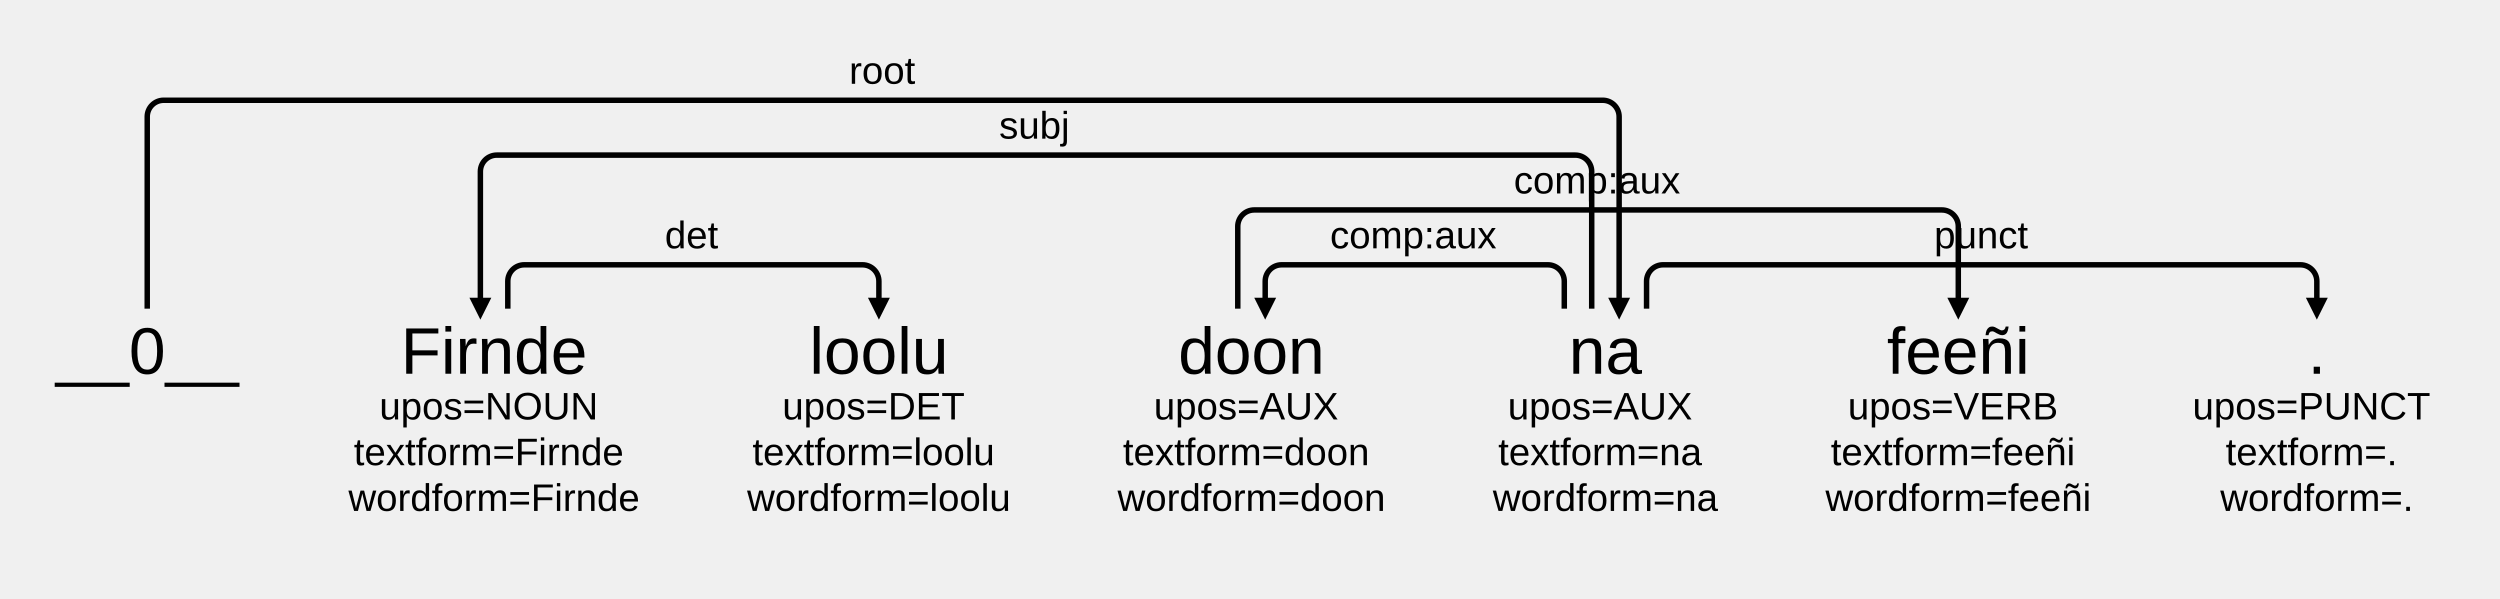
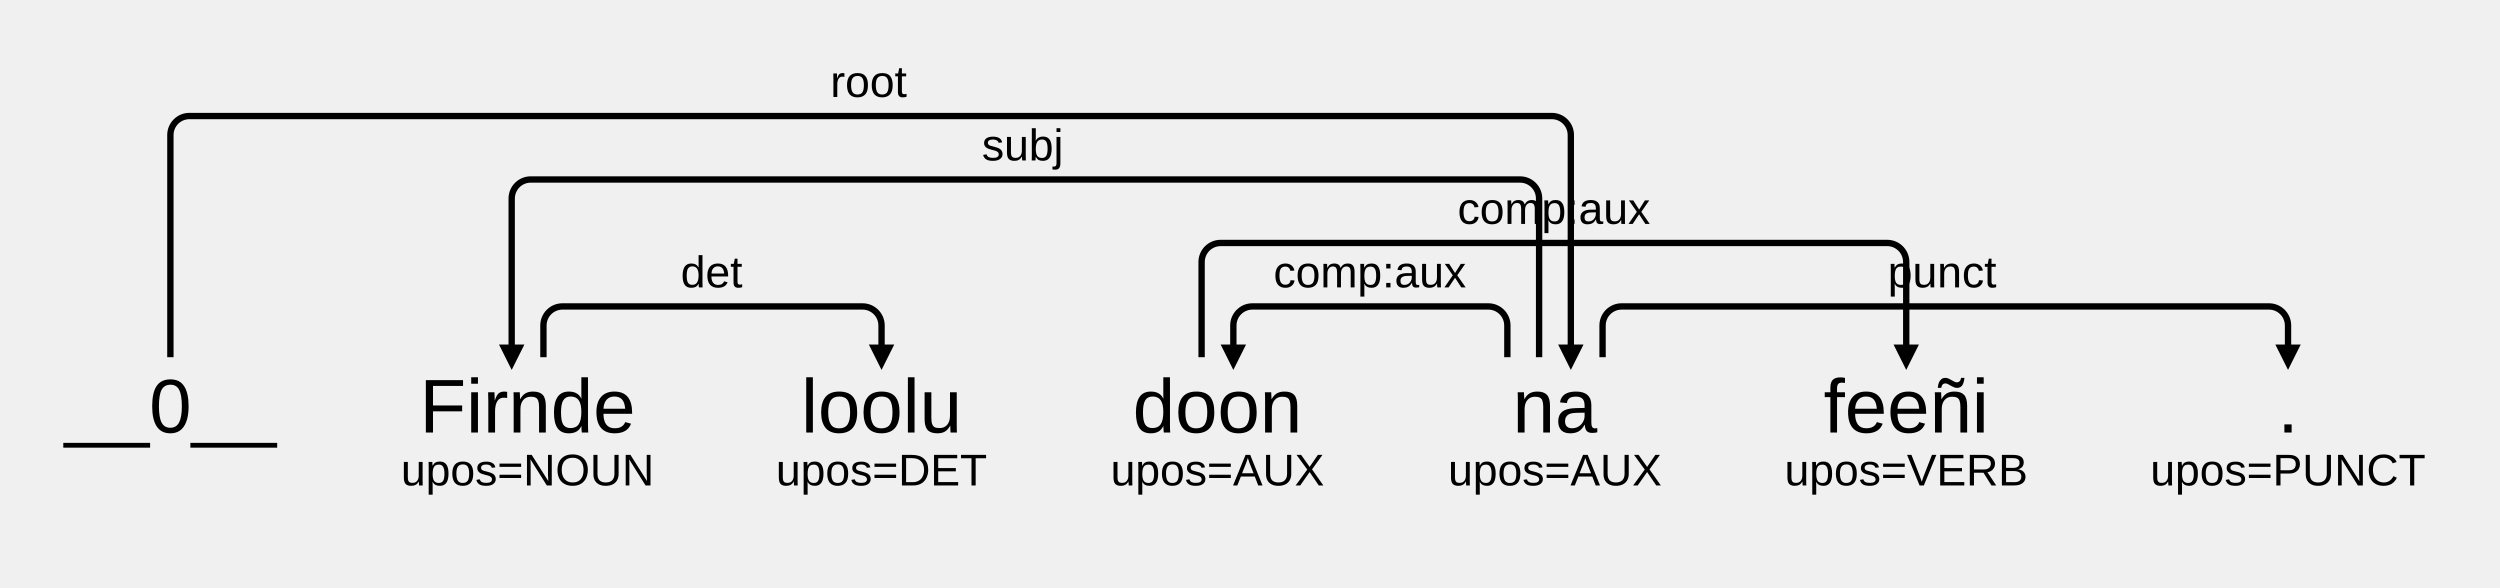
- <svg xmlns="http://www.w3.org/2000/svg" width="911.59" height="218.355">
-   <rect x="0" y="0" width="911.59" height="218.355" style="fill:white;fill-opacity:0;" />
+ <svg xmlns="http://www.w3.org/2000/svg" width="787.709" height="185.008">
+   <rect x="0" y="0" width="787.709" height="185.008" style="fill:white;fill-opacity:0;" />
  <g transform="translate(0,139.3672) scale(2,2)">
    <text id="word__N_0" x="26.843" y="-14.406" font-style="normal" font-weight="normal" fill="black" font-size="12" font-family="Arial" text-anchor="middle" text-align="center">
      <tspan x="26.843" dy="12.863">__0__</tspan>
    </text>
-     <text id="word__N_1" x="90.081" y="-14.406" font-style="normal" font-weight="normal" fill="black" font-size="12" font-family="Arial" text-anchor="middle" text-align="center">
-       <tspan x="90.081" dy="12.863">Firnde</tspan>
+     <text id="word__N_1" x="83.113" y="-14.406" font-style="normal" font-weight="normal" fill="black" font-size="12" font-family="Arial" text-anchor="middle" text-align="center">
+       <tspan x="83.113" dy="12.863">Firnde</tspan>
    </text>
-     <text id="subword__N_1" x="90.081" y="-1.543" fill="black" font-size="7" font-family="Arial" text-anchor="middle" text-align="center">
-       <tspan x="90.081" dy="8.337">upos=NOUN</tspan>
-       <tspan x="90.081" dy="8.337">textform=Firnde</tspan>
-       <tspan x="90.081" dy="8.337">wordform=Firnde</tspan>
+     <text id="subword__N_1" x="83.113" y="-1.543" fill="black" font-size="7" font-family="Arial" text-anchor="middle" text-align="center">
+       <tspan x="83.113" dy="8.337">upos=NOUN</tspan>
    </text>
-     <text id="word__N_2" x="160.24" y="-14.406" font-style="normal" font-weight="normal" fill="black" font-size="12" font-family="Arial" text-anchor="middle" text-align="center">
-       <tspan x="160.24" dy="12.863">loolu</tspan>
+     <text id="word__N_2" x="138.881" y="-14.406" font-style="normal" font-weight="normal" fill="black" font-size="12" font-family="Arial" text-anchor="middle" text-align="center">
+       <tspan x="138.881" dy="12.863">loolu</tspan>
    </text>
-     <text id="subword__N_2" x="160.24" y="-1.543" fill="black" font-size="7" font-family="Arial" text-anchor="middle" text-align="center">
-       <tspan x="160.24" dy="8.337">upos=DET</tspan>
-       <tspan x="160.24" dy="8.337">textform=loolu</tspan>
-       <tspan x="160.24" dy="8.337">wordform=loolu</tspan>
+     <text id="subword__N_2" x="138.881" y="-1.543" fill="black" font-size="7" font-family="Arial" text-anchor="middle" text-align="center">
+       <tspan x="138.881" dy="8.337">upos=DET</tspan>
    </text>
-     <text id="word__N_3" x="228.168" y="-14.406" font-style="normal" font-weight="normal" fill="black" font-size="12" font-family="Arial" text-anchor="middle" text-align="center">
-       <tspan x="228.168" dy="12.863">doon</tspan>
+     <text id="word__N_3" x="191.804" y="-14.406" font-style="normal" font-weight="normal" fill="black" font-size="12" font-family="Arial" text-anchor="middle" text-align="center">
+       <tspan x="191.804" dy="12.863">doon</tspan>
    </text>
-     <text id="subword__N_3" x="228.168" y="-1.543" fill="black" font-size="7" font-family="Arial" text-anchor="middle" text-align="center">
-       <tspan x="228.168" dy="8.337">upos=AUX</tspan>
-       <tspan x="228.168" dy="8.337">textform=doon</tspan>
-       <tspan x="228.168" dy="8.337">wordform=doon</tspan>
+     <text id="subword__N_3" x="191.804" y="-1.543" fill="black" font-size="7" font-family="Arial" text-anchor="middle" text-align="center">
+       <tspan x="191.804" dy="8.337">upos=AUX</tspan>
    </text>
-     <text id="word__N_4" x="292.697" y="-14.406" font-style="normal" font-weight="normal" fill="black" font-size="12" font-family="Arial" text-anchor="middle" text-align="center">
-       <tspan x="292.697" dy="12.863">na</tspan>
+     <text id="word__N_4" x="244.972" y="-14.406" font-style="normal" font-weight="normal" fill="black" font-size="12" font-family="Arial" text-anchor="middle" text-align="center">
+       <tspan x="244.972" dy="12.863">na</tspan>
    </text>
-     <text id="subword__N_4" x="292.697" y="-1.543" fill="black" font-size="7" font-family="Arial" text-anchor="middle" text-align="center">
-       <tspan x="292.697" dy="8.337">upos=AUX</tspan>
-       <tspan x="292.697" dy="8.337">textform=na</tspan>
-       <tspan x="292.697" dy="8.337">wordform=na</tspan>
+     <text id="subword__N_4" x="244.972" y="-1.543" fill="black" font-size="7" font-family="Arial" text-anchor="middle" text-align="center">
+       <tspan x="244.972" dy="8.337">upos=AUX</tspan>
    </text>
-     <text id="word__N_5" x="357.033" y="-14.406" font-style="normal" font-weight="normal" fill="black" font-size="12" font-family="Arial" text-anchor="middle" text-align="center">
-       <tspan x="357.033" dy="12.863">feeñi</tspan>
+     <text id="word__N_5" x="300.311" y="-14.406" font-style="normal" font-weight="normal" fill="black" font-size="12" font-family="Arial" text-anchor="middle" text-align="center">
+       <tspan x="300.311" dy="12.863">feeñi</tspan>
    </text>
-     <text id="subword__N_5" x="357.033" y="-1.543" fill="black" font-size="7" font-family="Arial" text-anchor="middle" text-align="center">
-       <tspan x="357.033" dy="8.337">upos=VERB</tspan>
-       <tspan x="357.033" dy="8.337">textform=feeñi</tspan>
-       <tspan x="357.033" dy="8.337">wordform=feeñi</tspan>
+     <text id="subword__N_5" x="300.311" y="-1.543" fill="black" font-size="7" font-family="Arial" text-anchor="middle" text-align="center">
+       <tspan x="300.311" dy="8.337">upos=VERB</tspan>
    </text>
-     <text id="word__N_6" x="422.4" y="-14.406" font-style="normal" font-weight="normal" fill="black" font-size="12" font-family="Arial" text-anchor="middle" text-align="center">
-       <tspan x="422.4" dy="12.863">.</tspan>
+     <text id="word__N_6" x="360.46" y="-14.406" font-style="normal" font-weight="normal" fill="black" font-size="12" font-family="Arial" text-anchor="middle" text-align="center">
+       <tspan x="360.46" dy="12.863">.</tspan>
    </text>
-     <text id="subword__N_6" x="422.4" y="-1.543" fill="black" font-size="7" font-family="Arial" text-anchor="middle" text-align="center">
-       <tspan x="422.4" dy="8.337">upos=PUNCT</tspan>
-       <tspan x="422.4" dy="8.337">textform=.</tspan>
-       <tspan x="422.4" dy="8.337">wordform=.</tspan>
+     <text id="subword__N_6" x="360.46" y="-1.543" fill="black" font-size="7" font-family="Arial" text-anchor="middle" text-align="center">
+       <tspan x="360.46" dy="8.337">upos=PUNCT</tspan>
    </text>
    <marker id="markerendword_1" markerWidth="5" markerHeight="5" markerUnits="userSpaceOnUse" orient="auto" refX="2" refY="2">
      <path d="M0,0 l4,2 l-4,2 z" style="fill:black;" />
    </marker>
-     <text id="label__N_1__N_2__det" x="126.081" y="-24.406" style="fill:black;font-size:7px;font-family:Arial;text-anchor:middle;text-align:center">det</text>
-     <path style="marker-end:url(#markerendword_1);" stroke="black" fill="none" d="M 92.581,-13.406 92.581,-18.406 A 3 3 0 0 1 95.581,-21.406 L 157.239,-21.406 A 3 3 0 0 1 160.239,-18.406 L 160.239,-13.406" />
+     <text id="label__N_1__N_2__det" x="112.113" y="-24.406" style="fill:black;font-size:7px;font-family:Arial;text-anchor:middle;text-align:center">det</text>
+     <path style="marker-end:url(#markerendword_1);" stroke="black" fill="none" d="M 85.613,-13.406 85.613,-18.406 A 3 3 0 0 1 88.613,-21.406 L 135.881,-21.406 A 3 3 0 0 1 138.881,-18.406 L 138.881,-13.406" />
    <marker id="markerendword_4" markerWidth="5" markerHeight="5" markerUnits="userSpaceOnUse" orient="auto" refX="2" refY="2">
      <path d="M0,0 l4,2 l-4,2 z" style="fill:black;" />
    </marker>
-     <text id="label__N_4__N_3__comp:aux" x="257.668" y="-24.406" style="fill:black;font-size:7px;font-family:Arial;text-anchor:middle;text-align:center">comp:aux</text>
-     <path style="marker-end:url(#markerendword_4);" stroke="black" fill="none" d="M 285.197,-13.406 285.197,-18.406 A 3 3 0 0 0 282.197,-21.406 L 233.668,-21.406 A 3 3 0 0 0 230.668,-18.406 L 230.668,-13.406" />
+     <text id="label__N_4__N_3__comp:aux" x="215.804" y="-24.406" style="fill:black;font-size:7px;font-family:Arial;text-anchor:middle;text-align:center">comp:aux</text>
+     <path style="marker-end:url(#markerendword_4);" stroke="black" fill="none" d="M 237.472,-13.406 237.472,-18.406 A 3 3 0 0 0 234.472,-21.406 L 197.304,-21.406 A 3 3 0 0 0 194.304,-18.406 L 194.304,-13.406" />
    <marker id="markerendword_2" markerWidth="5" markerHeight="5" markerUnits="userSpaceOnUse" orient="auto" refX="2" refY="2">
      <path d="M0,0 l4,2 l-4,2 z" style="fill:black;" />
    </marker>
-     <text id="label__N_3__N_5__comp:aux" x="291.168" y="-34.406" style="fill:black;font-size:7px;font-family:Arial;text-anchor:middle;text-align:center">comp:aux</text>
-     <path style="marker-end:url(#markerendword_2);" stroke="black" fill="none" d="M 225.668,-13.406 225.668,-28.406 A 3 3 0 0 1 228.668,-31.406 L 354.033,-31.406 A 3 3 0 0 1 357.033,-28.406 L 357.033,-13.406" />
+     <text id="label__N_3__N_5__comp:aux" x="244.804" y="-34.406" style="fill:black;font-size:7px;font-family:Arial;text-anchor:middle;text-align:center">comp:aux</text>
+     <path style="marker-end:url(#markerendword_2);" stroke="black" fill="none" d="M 189.304,-13.406 189.304,-28.406 A 3 3 0 0 1 192.304,-31.406 L 297.311,-31.406 A 3 3 0 0 1 300.311,-28.406 L 300.311,-13.406" />
    <marker id="markerendword_5" markerWidth="5" markerHeight="5" markerUnits="userSpaceOnUse" orient="auto" refX="2" refY="2">
      <path d="M0,0 l4,2 l-4,2 z" style="fill:black;" />
    </marker>
-     <text id="label__N_4__N_6__punct" x="361.197" y="-24.406" style="fill:black;font-size:7px;font-family:Arial;text-anchor:middle;text-align:center">punct</text>
-     <path style="marker-end:url(#markerendword_5);" stroke="black" fill="none" d="M 300.197,-13.406 300.197,-18.406 A 3 3 0 0 1 303.197,-21.406 L 419.4,-21.406 A 3 3 0 0 1 422.4,-18.406 L 422.4,-13.406" />
+     <text id="label__N_4__N_6__punct" x="305.972" y="-24.406" style="fill:black;font-size:7px;font-family:Arial;text-anchor:middle;text-align:center">punct</text>
+     <path style="marker-end:url(#markerendword_5);" stroke="black" fill="none" d="M 252.472,-13.406 252.472,-18.406 A 3 3 0 0 1 255.472,-21.406 L 357.46,-21.406 A 3 3 0 0 1 360.46,-18.406 L 360.46,-13.406" />
    <marker id="markerendword_3" markerWidth="5" markerHeight="5" markerUnits="userSpaceOnUse" orient="auto" refX="2" refY="2">
      <path d="M0,0 l4,2 l-4,2 z" style="fill:black;" />
    </marker>
-     <text id="label__N_4__N_1__subj" x="188.581" y="-44.406" style="fill:black;font-size:7px;font-family:Arial;text-anchor:middle;text-align:center">subj</text>
-     <path style="marker-end:url(#markerendword_3);" stroke="black" fill="none" d="M 290.197,-13.406 290.197,-38.406 A 3 3 0 0 0 287.197,-41.406 L 90.581,-41.406 A 3 3 0 0 0 87.581,-38.406 L 87.581,-13.406" />
+     <text id="label__N_4__N_1__subj" x="161.113" y="-44.406" style="fill:black;font-size:7px;font-family:Arial;text-anchor:middle;text-align:center">subj</text>
+     <path style="marker-end:url(#markerendword_3);" stroke="black" fill="none" d="M 242.472,-13.406 242.472,-38.406 A 3 3 0 0 0 239.472,-41.406 L 83.613,-41.406 A 3 3 0 0 0 80.613,-38.406 L 80.613,-13.406" />
    <marker id="markerendword_0" markerWidth="5" markerHeight="5" markerUnits="userSpaceOnUse" orient="auto" refX="2" refY="2">
      <path d="M0,0 l4,2 l-4,2 z" style="fill:black;" />
    </marker>
-     <text id="label__N_0__N_4__root" x="160.843" y="-54.406" style="fill:black;font-size:7px;font-family:Arial;text-anchor:middle;text-align:center">root</text>
-     <path style="marker-end:url(#markerendword_0);" stroke="black" fill="none" d="M 26.843,-13.406 26.843,-48.406 A 3 3 0 0 1 29.843,-51.406 L 292.197,-51.406 A 3 3 0 0 1 295.197,-48.406 L 295.197,-13.406" />
+     <text id="label__N_0__N_4__root" x="136.843" y="-54.406" style="fill:black;font-size:7px;font-family:Arial;text-anchor:middle;text-align:center">root</text>
+     <path style="marker-end:url(#markerendword_0);" stroke="black" fill="none" d="M 26.843,-13.406 26.843,-48.406 A 3 3 0 0 1 29.843,-51.406 L 244.472,-51.406 A 3 3 0 0 1 247.472,-48.406 L 247.472,-13.406" />
  </g>
</svg>
